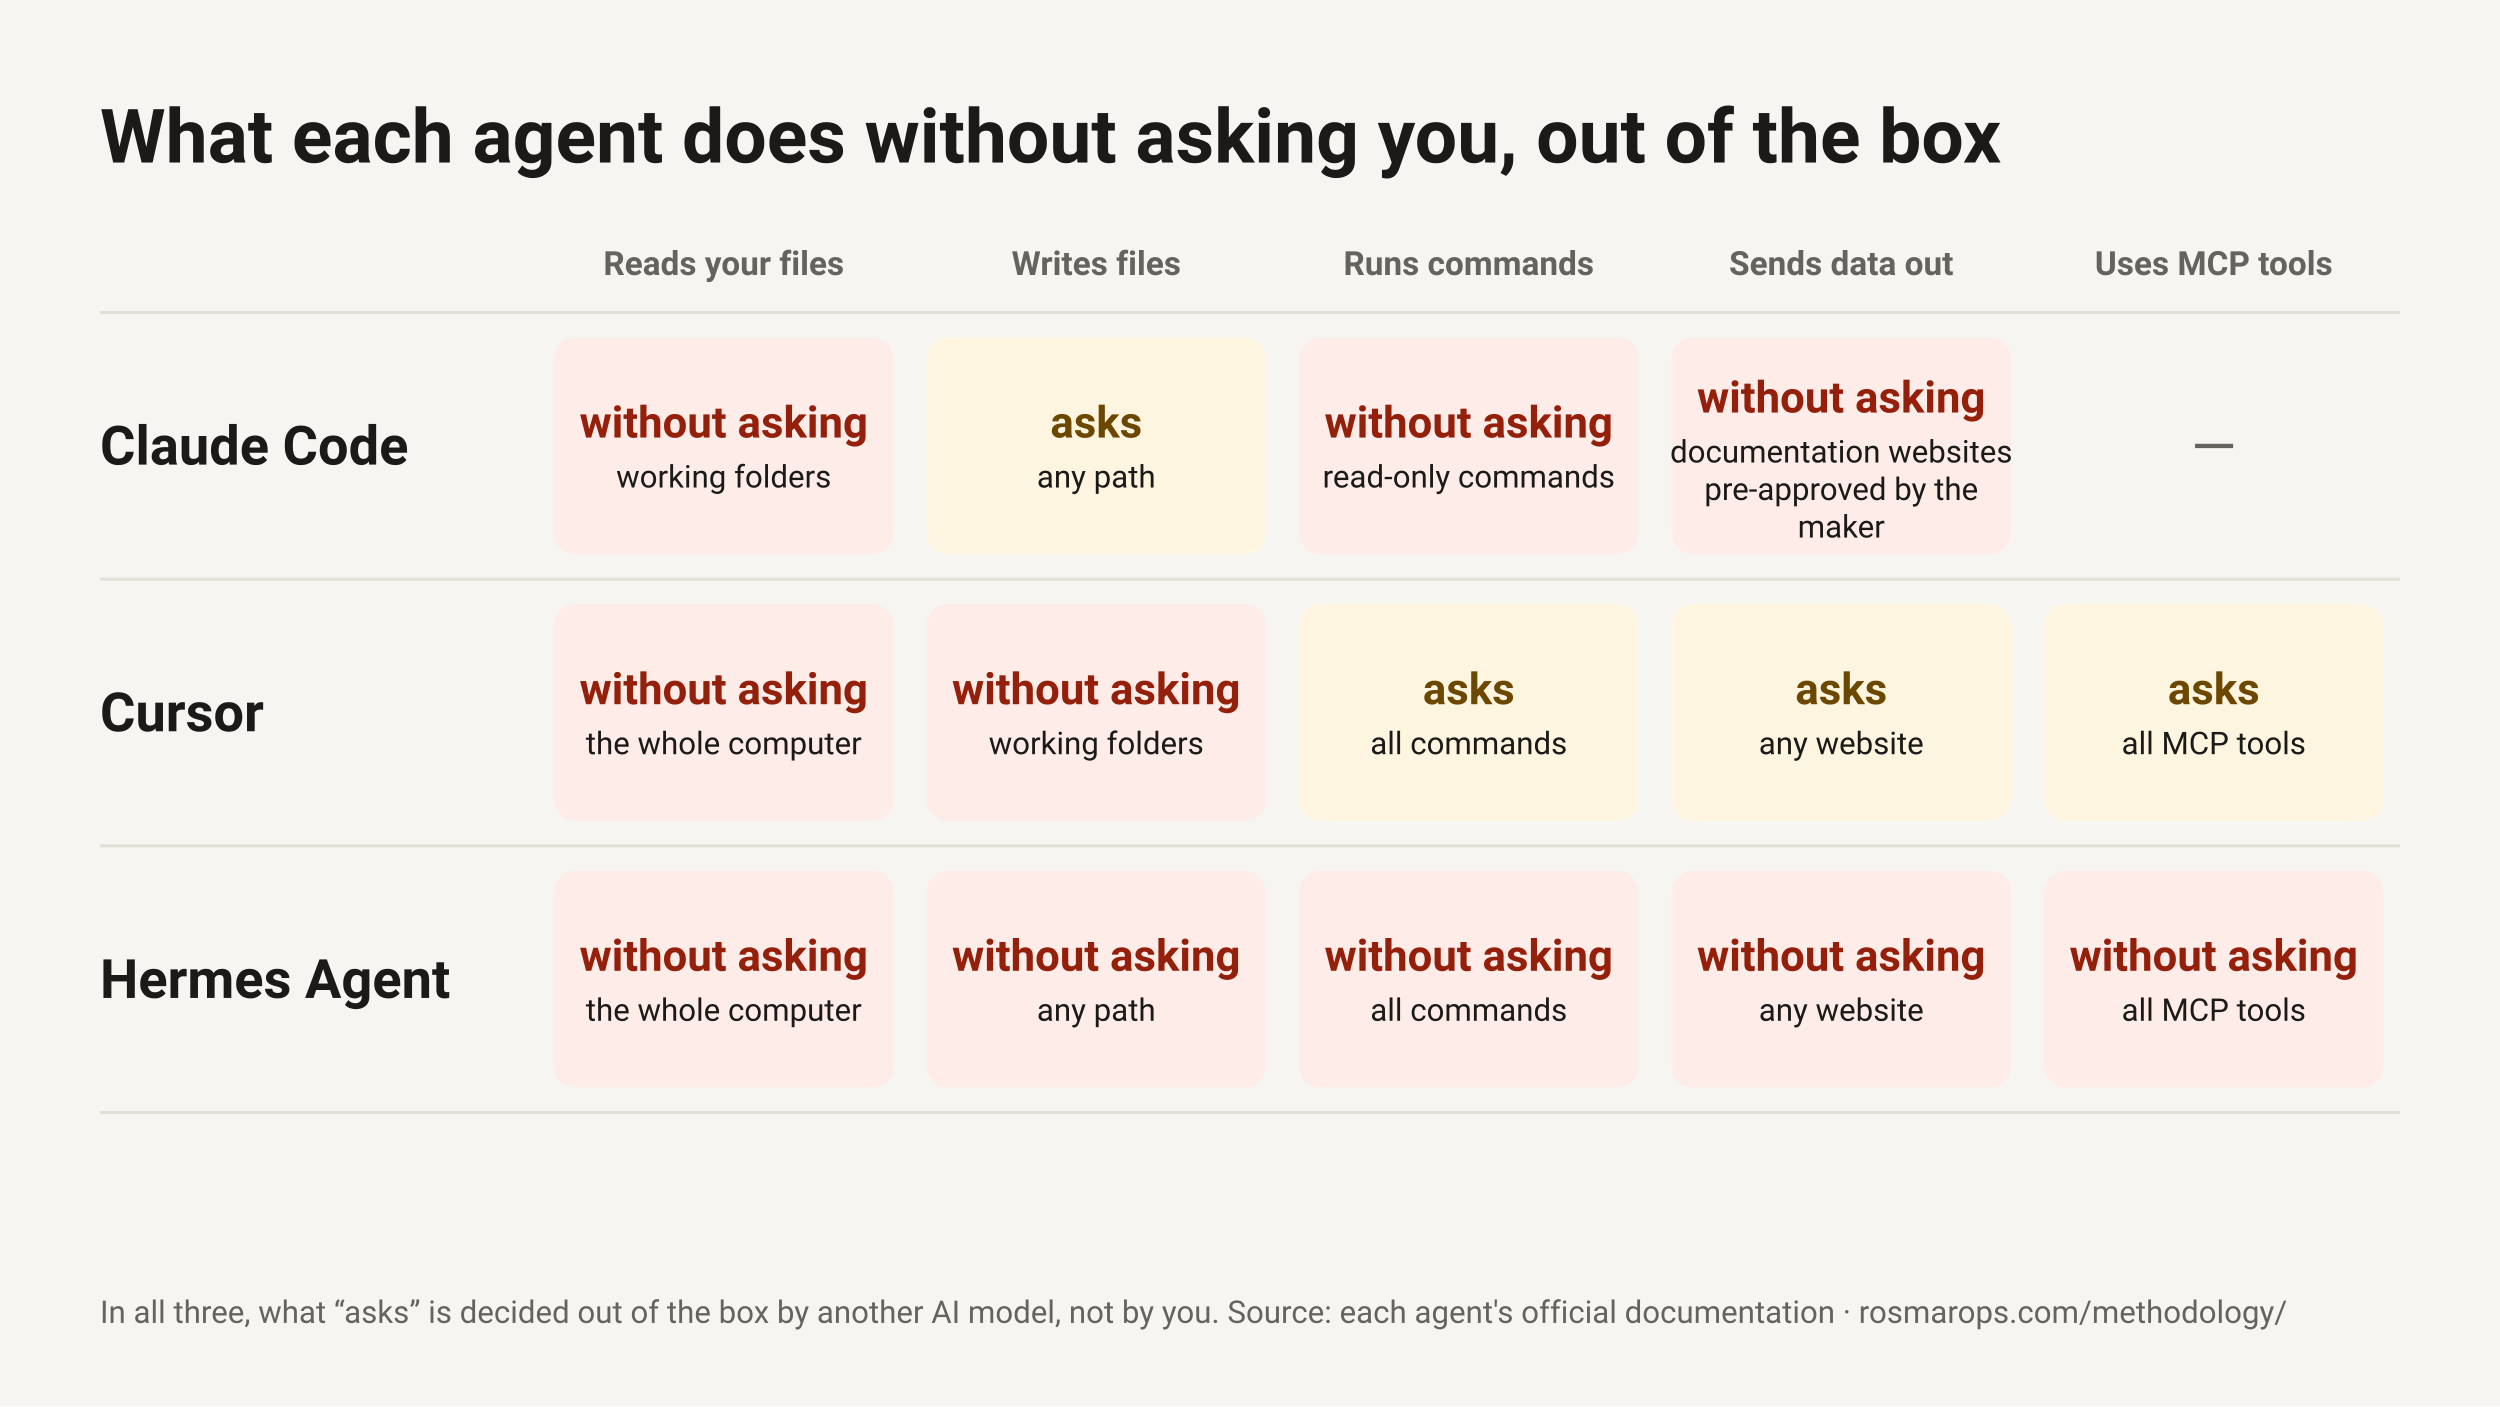
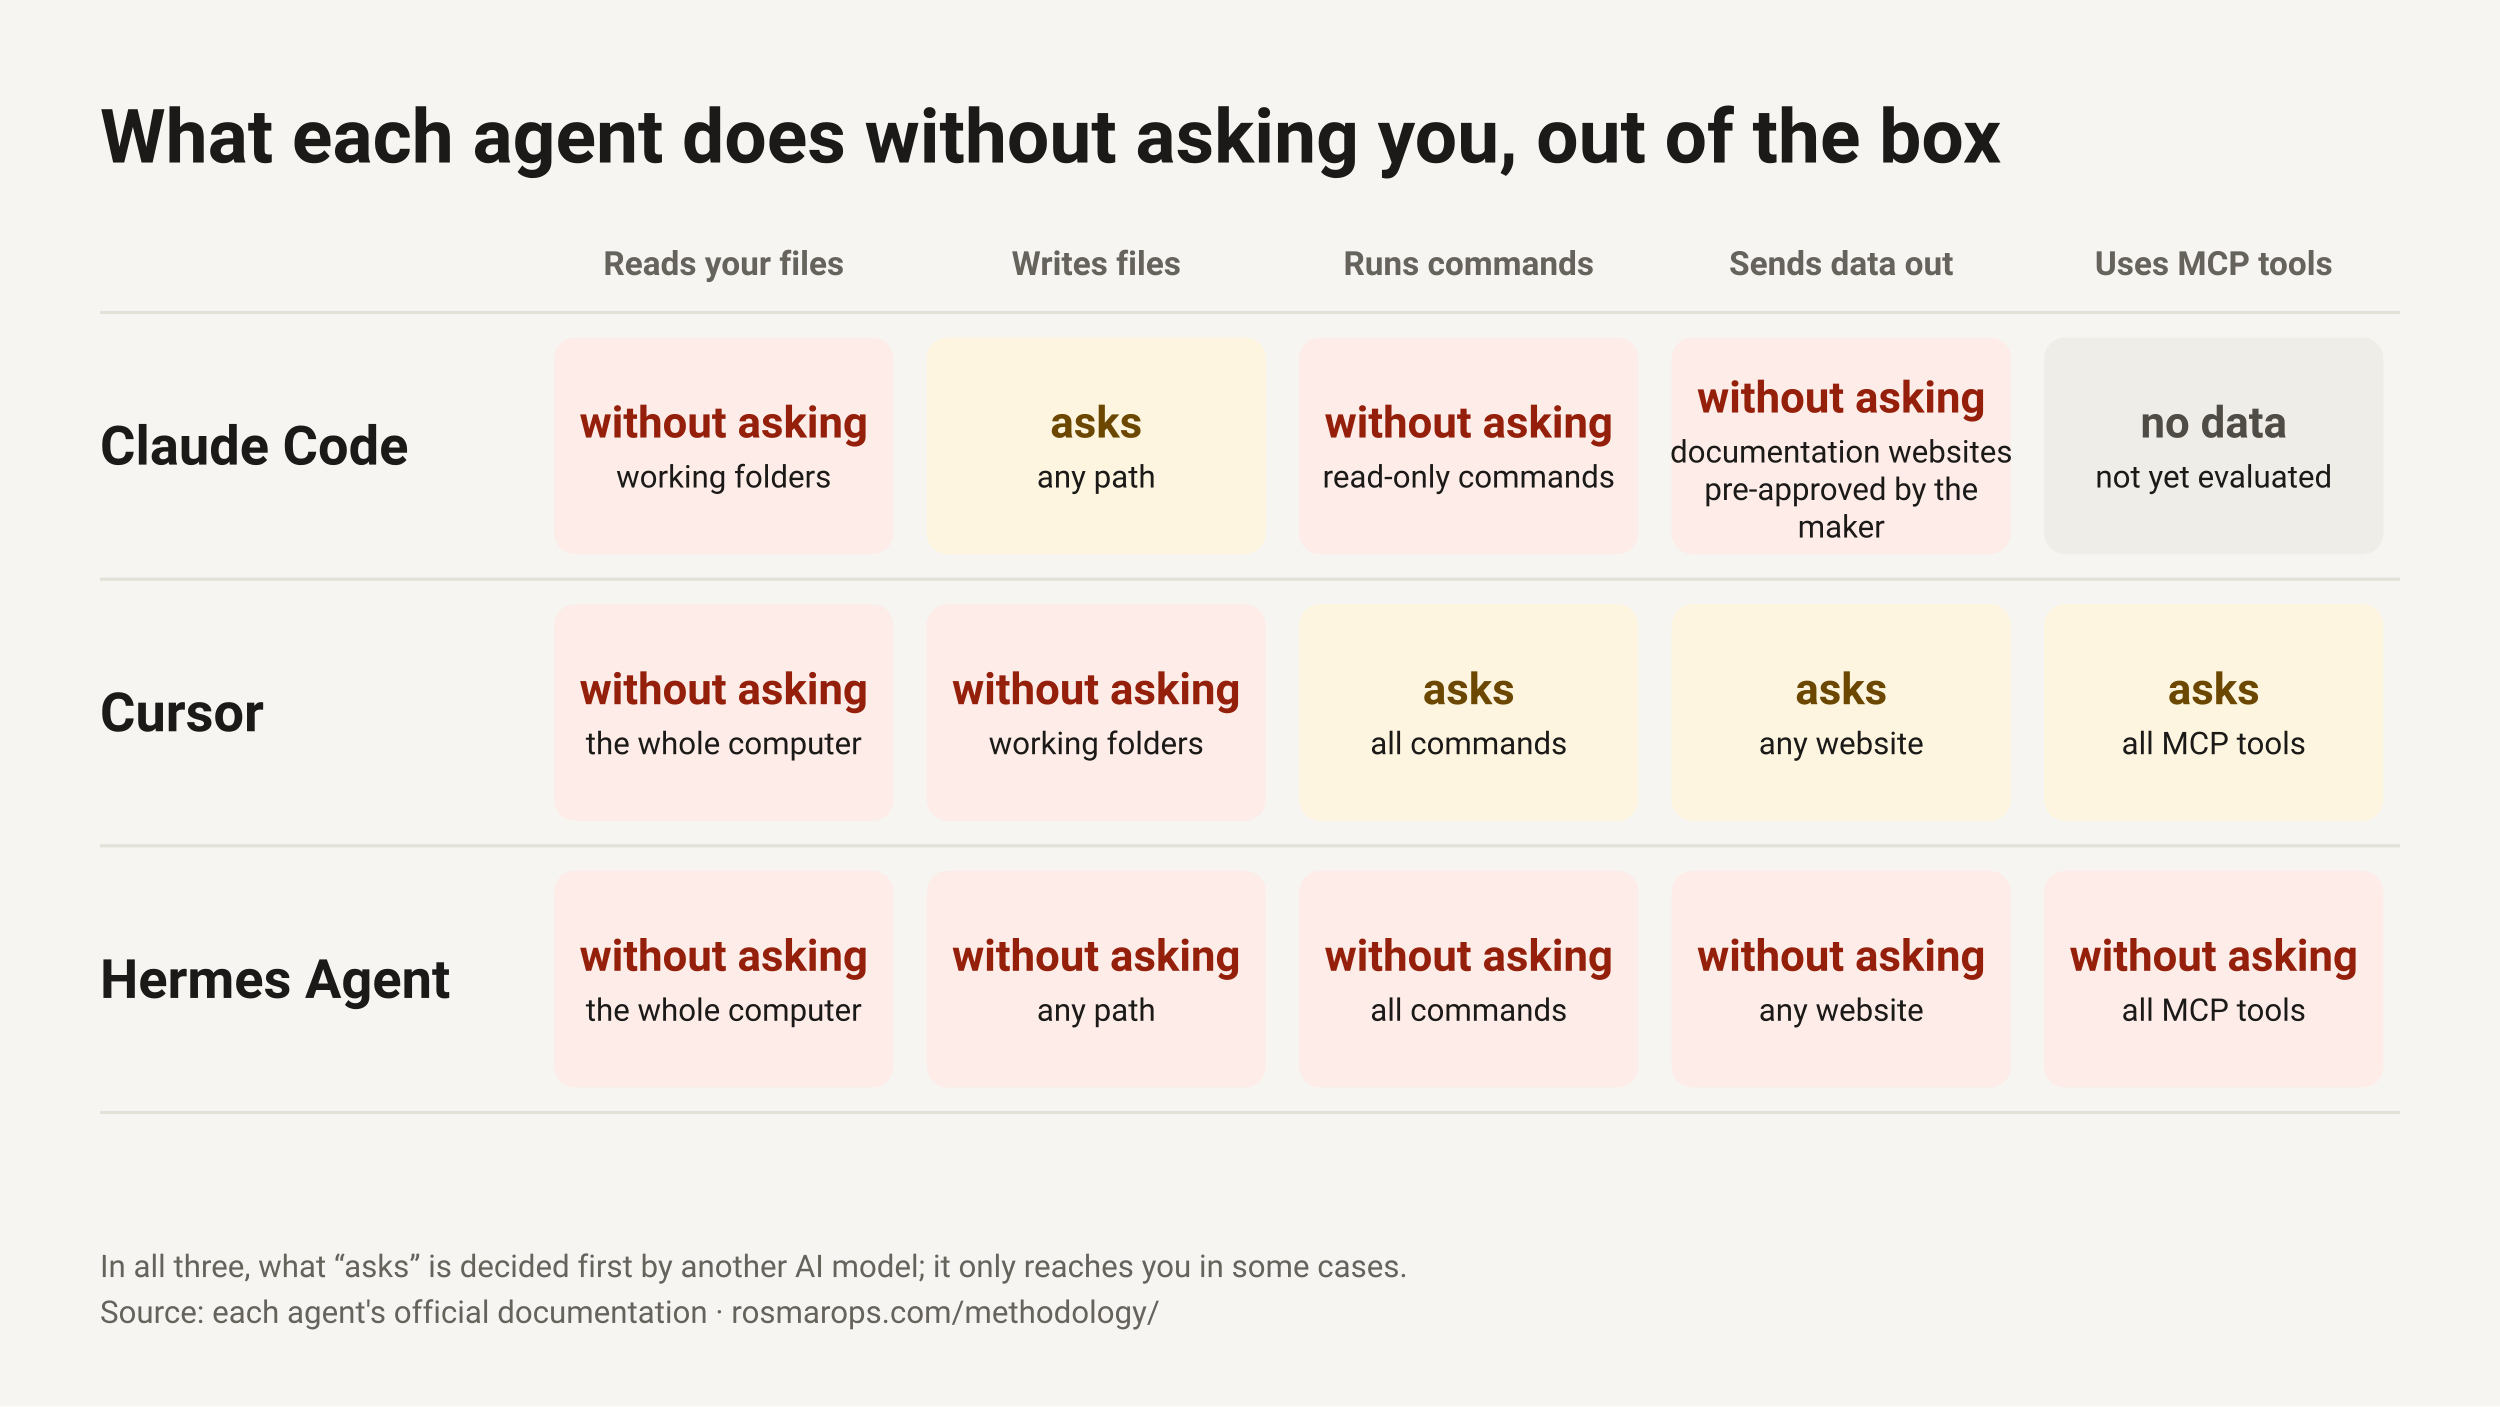
<svg xmlns="http://www.w3.org/2000/svg" width="1200" height="675" viewBox="0 0 1200 675" font-family="system-ui,-apple-system,'Segoe UI',Roboto,Helvetica,Arial,sans-serif">
  <rect width="1200" height="675" fill="#F6F5F2" />
  <text x="48" y="78" font-size="36" font-weight="700" fill="#1B1A18">What each agent does without asking you, out of the box</text>
  <text x="347.4" y="132" font-size="16" font-weight="600" fill="#66635D" text-anchor="middle">Reads your files</text>
  <text x="526.2" y="132" font-size="16" font-weight="600" fill="#66635D" text-anchor="middle">Writes files</text>
  <text x="705.0" y="132" font-size="16" font-weight="600" fill="#66635D" text-anchor="middle">Runs commands</text>
  <text x="883.8" y="132" font-size="16" font-weight="600" fill="#66635D" text-anchor="middle">Sends data out</text>
  <text x="1062.6" y="132" font-size="16" font-weight="600" fill="#66635D" text-anchor="middle">Uses MCP tools</text>
  <line x1="48" y1="150" x2="1152" y2="150" stroke="#E3E0D8" stroke-width="1.5" />
  <text x="48" y="223.0" font-size="26" font-weight="700" fill="#1B1A18">Claude Code</text>
  <rect x="266.0" y="162" width="162.8" height="104" rx="10" fill="#FDECE7" />
  <text x="347.4" y="210.0" font-size="21" font-weight="700" fill="#94200B" text-anchor="middle">without asking</text>
  <text x="347.4" y="234.0" font-size="15" fill="#1B1A18" text-anchor="middle">working folders</text>
  <rect x="444.8" y="162" width="162.8" height="104" rx="10" fill="#FDF5DF" />
  <text x="526.2" y="210.0" font-size="21" font-weight="700" fill="#6B4700" text-anchor="middle">asks</text>
  <text x="526.2" y="234.0" font-size="15" fill="#1B1A18" text-anchor="middle">any path</text>
  <rect x="623.6" y="162" width="162.8" height="104" rx="10" fill="#FDECE7" />
  <text x="705.0" y="210.0" font-size="21" font-weight="700" fill="#94200B" text-anchor="middle">without asking</text>
  <text x="705.0" y="234.0" font-size="15" fill="#1B1A18" text-anchor="middle">read-only commands</text>
  <rect x="802.4" y="162" width="162.8" height="104" rx="10" fill="#FDECE7" />
  <text x="883.8" y="198.0" font-size="21" font-weight="700" fill="#94200B" text-anchor="middle">without asking</text>
  <text x="883.8" y="222.0" font-size="15" fill="#1B1A18" text-anchor="middle">documentation websites</text>
  <text x="883.8" y="240.0" font-size="15" fill="#1B1A18" text-anchor="middle">pre-approved by the</text>
  <text x="883.8" y="258.0" font-size="15" fill="#1B1A18" text-anchor="middle">maker</text>
-   <text x="1062.6" y="224.0" font-size="28" fill="#66635D" text-anchor="middle">—</text>
+   <rect x="981.2" y="162" width="162.8" height="104" rx="10" fill="#EFEDE8" />
+   <text x="1062.6" y="210.0" font-size="21" font-weight="700" fill="#4F4C46" text-anchor="middle">no data</text>
+   <text x="1062.6" y="234.0" font-size="15" fill="#1B1A18" text-anchor="middle">not yet evaluated</text>
  <line x1="48" y1="278" x2="1152" y2="278" stroke="#E3E0D8" stroke-width="1.5" />
  <text x="48" y="351.0" font-size="26" font-weight="700" fill="#1B1A18">Cursor</text>
  <rect x="266.0" y="290" width="162.8" height="104" rx="10" fill="#FDECE7" />
  <text x="347.4" y="338.0" font-size="21" font-weight="700" fill="#94200B" text-anchor="middle">without asking</text>
  <text x="347.4" y="362.0" font-size="15" fill="#1B1A18" text-anchor="middle">the whole computer</text>
  <rect x="444.8" y="290" width="162.8" height="104" rx="10" fill="#FDECE7" />
  <text x="526.2" y="338.0" font-size="21" font-weight="700" fill="#94200B" text-anchor="middle">without asking</text>
  <text x="526.2" y="362.0" font-size="15" fill="#1B1A18" text-anchor="middle">working folders</text>
  <rect x="623.6" y="290" width="162.8" height="104" rx="10" fill="#FDF5DF" />
  <text x="705.0" y="338.0" font-size="21" font-weight="700" fill="#6B4700" text-anchor="middle">asks</text>
  <text x="705.0" y="362.0" font-size="15" fill="#1B1A18" text-anchor="middle">all commands</text>
  <rect x="802.4" y="290" width="162.8" height="104" rx="10" fill="#FDF5DF" />
  <text x="883.8" y="338.0" font-size="21" font-weight="700" fill="#6B4700" text-anchor="middle">asks</text>
  <text x="883.8" y="362.0" font-size="15" fill="#1B1A18" text-anchor="middle">any website</text>
  <rect x="981.2" y="290" width="162.8" height="104" rx="10" fill="#FDF5DF" />
  <text x="1062.6" y="338.0" font-size="21" font-weight="700" fill="#6B4700" text-anchor="middle">asks</text>
  <text x="1062.6" y="362.0" font-size="15" fill="#1B1A18" text-anchor="middle">all MCP tools</text>
  <line x1="48" y1="406" x2="1152" y2="406" stroke="#E3E0D8" stroke-width="1.5" />
  <text x="48" y="479.0" font-size="26" font-weight="700" fill="#1B1A18">Hermes Agent</text>
  <rect x="266.0" y="418" width="162.8" height="104" rx="10" fill="#FDECE7" />
  <text x="347.4" y="466.0" font-size="21" font-weight="700" fill="#94200B" text-anchor="middle">without asking</text>
  <text x="347.4" y="490.0" font-size="15" fill="#1B1A18" text-anchor="middle">the whole computer</text>
  <rect x="444.8" y="418" width="162.8" height="104" rx="10" fill="#FDECE7" />
  <text x="526.2" y="466.0" font-size="21" font-weight="700" fill="#94200B" text-anchor="middle">without asking</text>
  <text x="526.2" y="490.0" font-size="15" fill="#1B1A18" text-anchor="middle">any path</text>
  <rect x="623.6" y="418" width="162.8" height="104" rx="10" fill="#FDECE7" />
  <text x="705.0" y="466.0" font-size="21" font-weight="700" fill="#94200B" text-anchor="middle">without asking</text>
  <text x="705.0" y="490.0" font-size="15" fill="#1B1A18" text-anchor="middle">all commands</text>
  <rect x="802.4" y="418" width="162.8" height="104" rx="10" fill="#FDECE7" />
  <text x="883.8" y="466.0" font-size="21" font-weight="700" fill="#94200B" text-anchor="middle">without asking</text>
  <text x="883.8" y="490.0" font-size="15" fill="#1B1A18" text-anchor="middle">any website</text>
  <rect x="981.2" y="418" width="162.8" height="104" rx="10" fill="#FDECE7" />
  <text x="1062.6" y="466.0" font-size="21" font-weight="700" fill="#94200B" text-anchor="middle">without asking</text>
  <text x="1062.6" y="490.0" font-size="15" fill="#1B1A18" text-anchor="middle">all MCP tools</text>
  <line x1="48" y1="534" x2="1152" y2="534" stroke="#E3E0D8" stroke-width="1.5" />
-   <text x="48" y="635" font-size="15" fill="#66635D" textLength="1104" lengthAdjust="spacingAndGlyphs">In all three, what “asks” is decided out of the box by another AI model, not by you. Source: each agent's official documentation · rosmarops.com/methodology/</text>
+   <text x="48" y="613" font-size="15" fill="#66635D">In all three, what “asks” is decided first by another AI model; it only reaches you in some cases.</text>
+   <text x="48" y="635" font-size="15" fill="#66635D">Source: each agent's official documentation · rosmarops.com/methodology/</text>
</svg>
